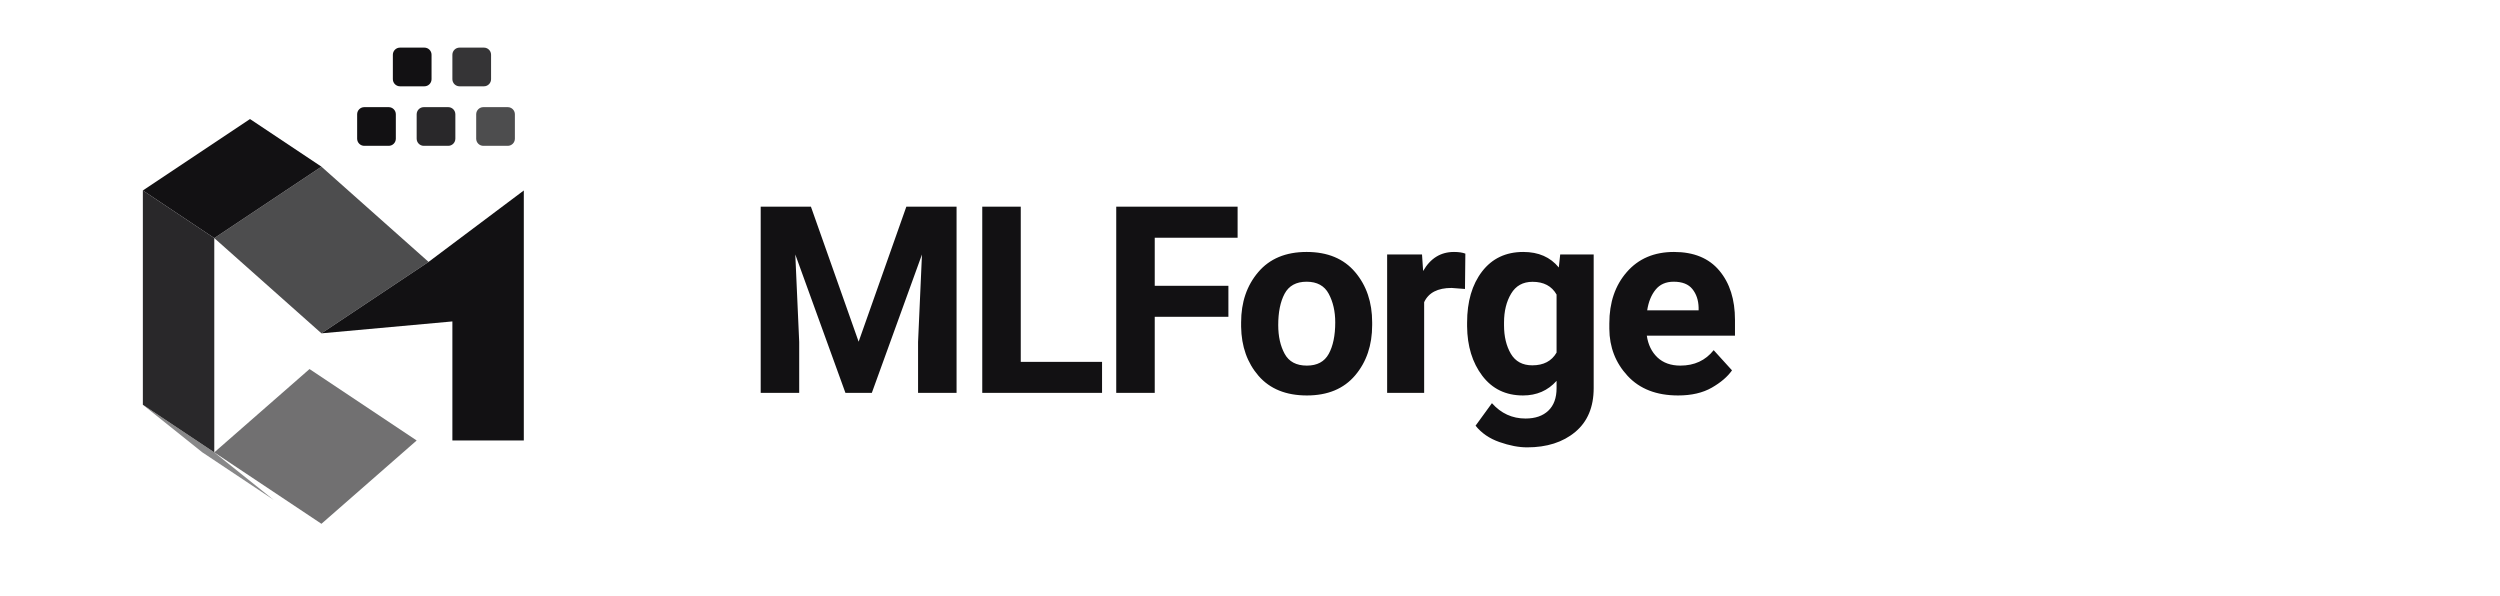
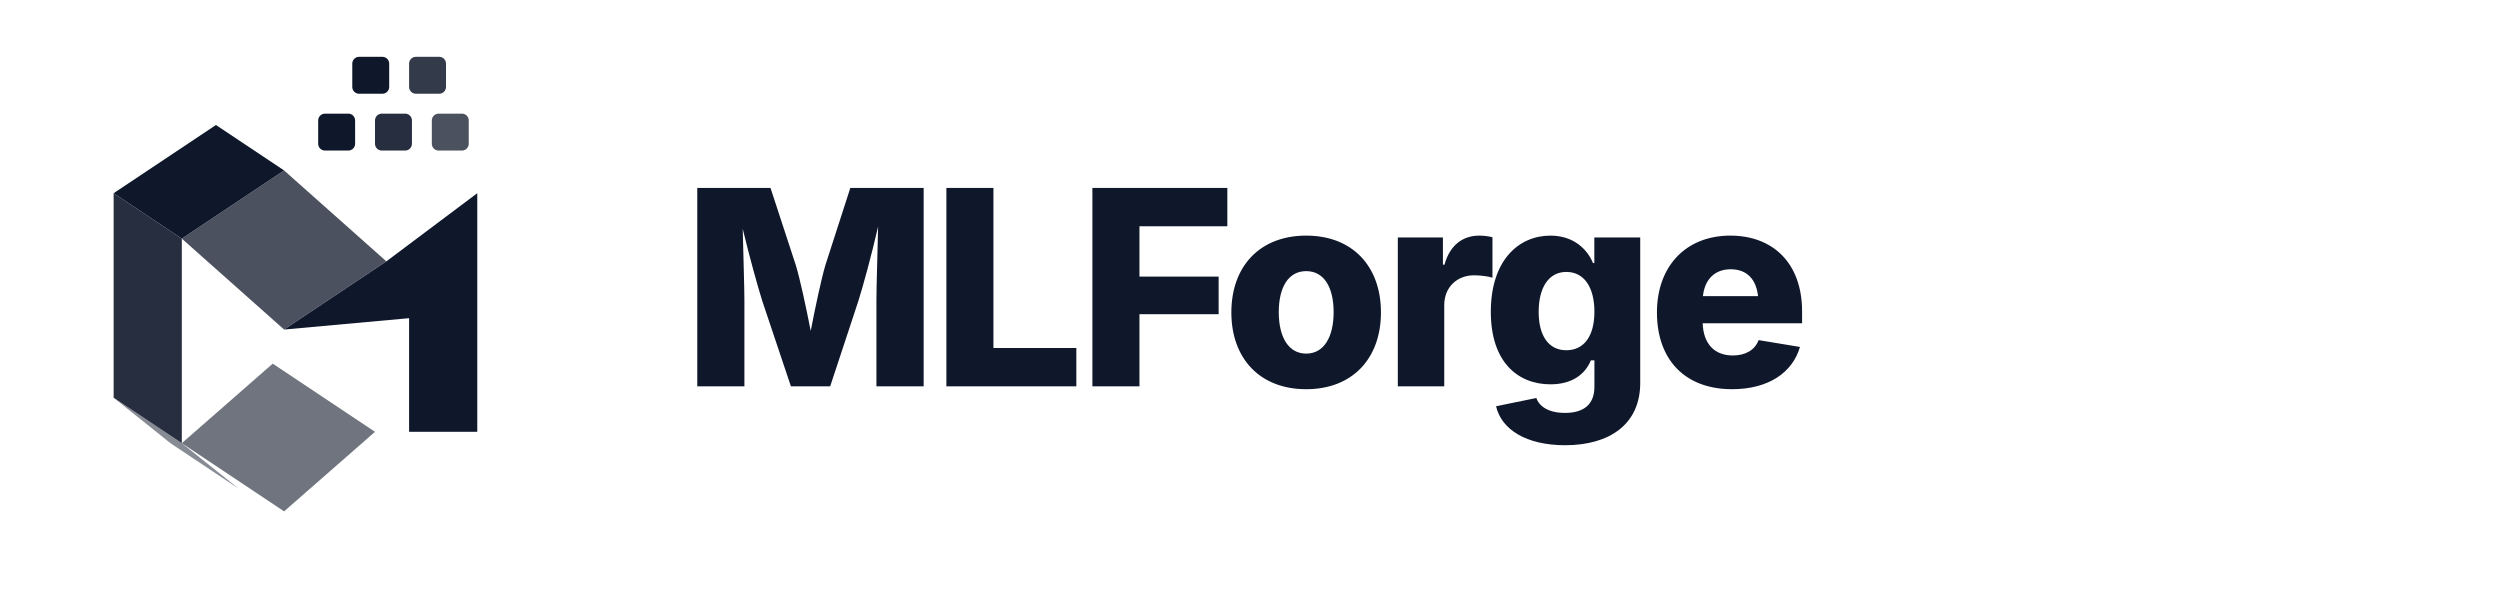
- <svg xmlns="http://www.w3.org/2000/svg" viewBox="0 0 420 100" width="420" height="100">
-   <g transform="translate(10, 0)">
-     <path d="M 14,32 L 32,20 L 44,28 L 26,40 Z" fill="#121113" />
-     <path d="M 14,32 L 26,40 L 26,76 L 14,68 Z" fill="#121113" opacity="0.9" />
-     <path d="M 26,40 L 44,28 L 62,44 L 44,56 Z" fill="#121113" opacity="0.75" />
-     <path d="M 26,76 L 44,88 L 60,74 L 42,62 Z" fill="#121113" opacity="0.6" />
-     <path d="M 62,44 L 78,32 L 78,74 L 66,74 L 66,54 L 44,56 Z" fill="#121113" />
-     <path d="M 14,68 L 26,76 L 36,84 L 24,76 Z" fill="#121113" opacity="0.5" />
-     <rect x="56" y="8" width="6.5" height="6.5" rx="1.2" fill="#121113" />
-     <rect x="66" y="8" width="6.5" height="6.5" rx="1.2" fill="#121113" opacity="0.85" />
-     <rect x="50" y="18" width="6.5" height="6.5" rx="1.2" fill="#121113" />
-     <rect x="60" y="18" width="6.5" height="6.5" rx="1.2" fill="#121113" opacity="0.9" />
-     <rect x="70" y="18" width="6.5" height="6.5" rx="1.2" fill="#121113" opacity="0.75" />
+ <svg xmlns="http://www.w3.org/2000/svg" viewBox="0 0 440 105" width="440" height="105">
+   <g transform="translate(6, 2)">
+     <path d="M 14,32 L 32,20 L 44,28 L 26,40 Z" fill="#0f172a" />
+     <path d="M 14,32 L 26,40 L 26,76 L 14,68 Z" fill="#0f172a" opacity="0.9" />
+     <path d="M 26,40 L 44,28 L 62,44 L 44,56 Z" fill="#0f172a" opacity="0.75" />
+     <path d="M 26,76 L 44,88 L 60,74 L 42,62 Z" fill="#0f172a" opacity="0.6" />
+     <path d="M 62,44 L 78,32 L 78,74 L 66,74 L 66,54 L 44,56 Z" fill="#0f172a" />
+     <path d="M 14,68 L 26,76 L 36,84 L 24,76 Z" fill="#0f172a" opacity="0.5" />
+     <rect x="56" y="8" width="6.5" height="6.5" rx="1.2" fill="#0f172a" />
+     <rect x="66" y="8" width="6.5" height="6.5" rx="1.2" fill="#0f172a" opacity="0.85" />
+     <rect x="50" y="18" width="6.5" height="6.5" rx="1.2" fill="#0f172a" />
+     <rect x="60" y="18" width="6.5" height="6.5" rx="1.2" fill="#0f172a" opacity="0.9" />
+     <rect x="70" y="18" width="6.5" height="6.5" rx="1.2" fill="#0f172a" opacity="0.75" />
  </g>
-   <text x="125" y="66" font-family="'Geist Sans', -apple-system, BlinkMacSystemFont, 'Segoe UI', Roboto, sans-serif" font-weight="700" font-size="44" fill="#121113" letter-spacing="-0.03em">MLForge</text>
+   <text x="120" y="68" font-family="'Inter', -apple-system, BlinkMacSystemFont, 'Segoe UI', Roboto, sans-serif" font-weight="800" font-size="48" fill="#0f172a" letter-spacing="-0.03em">MLForge</text>
</svg>
